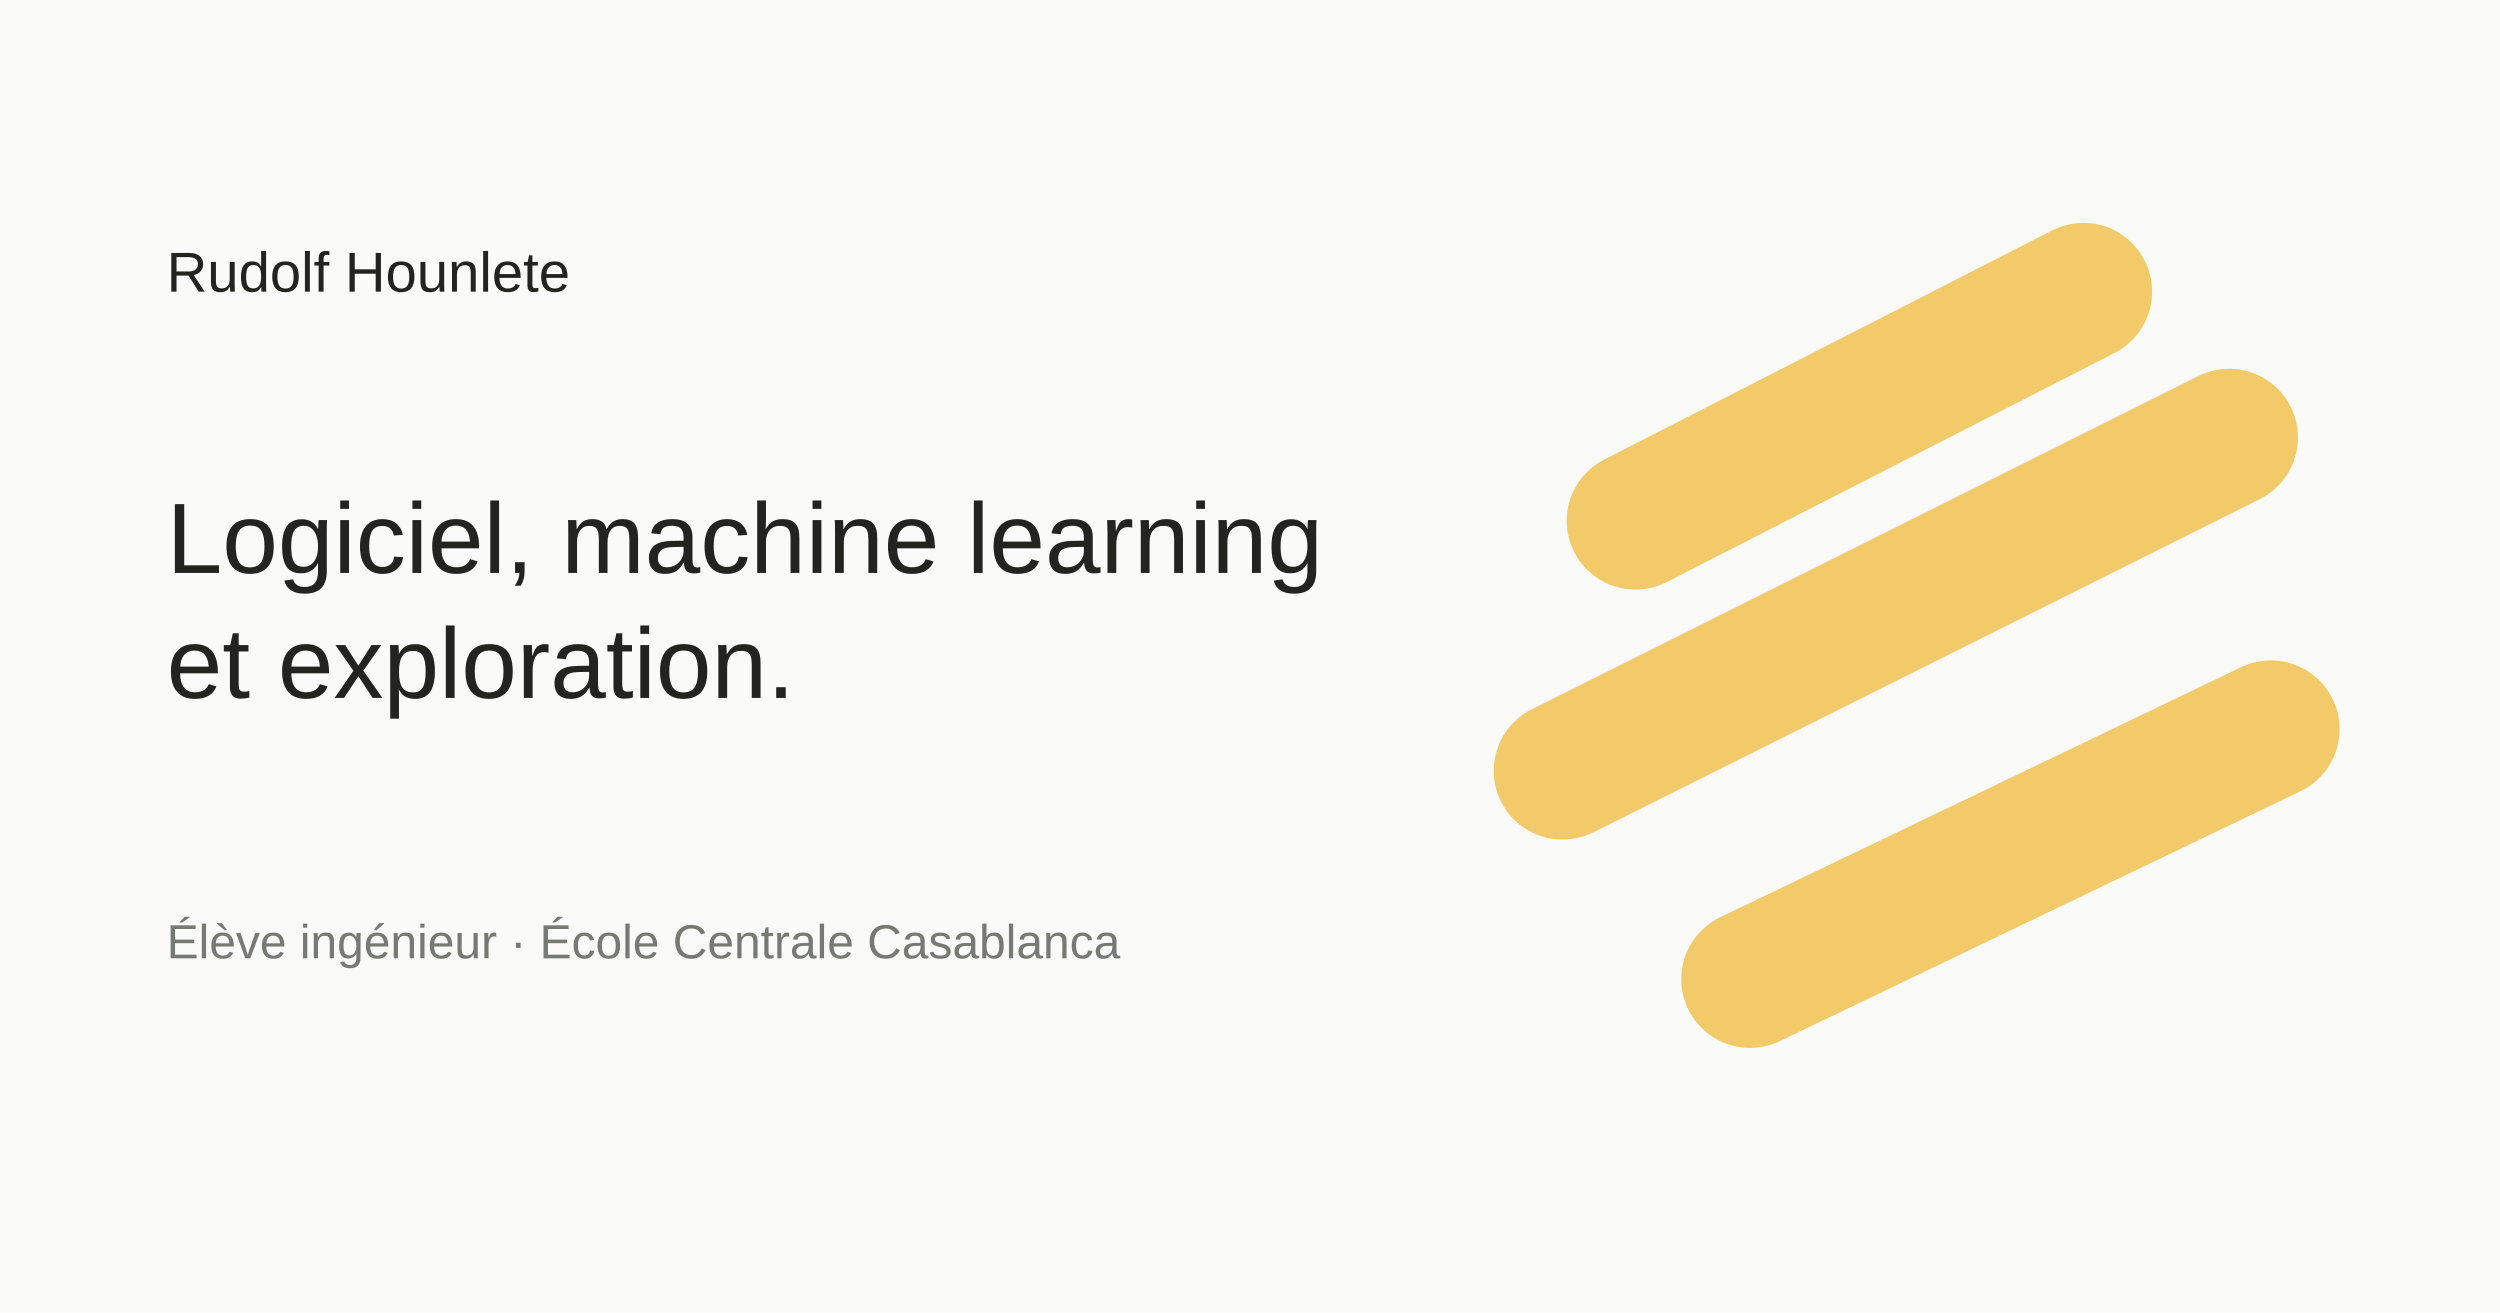
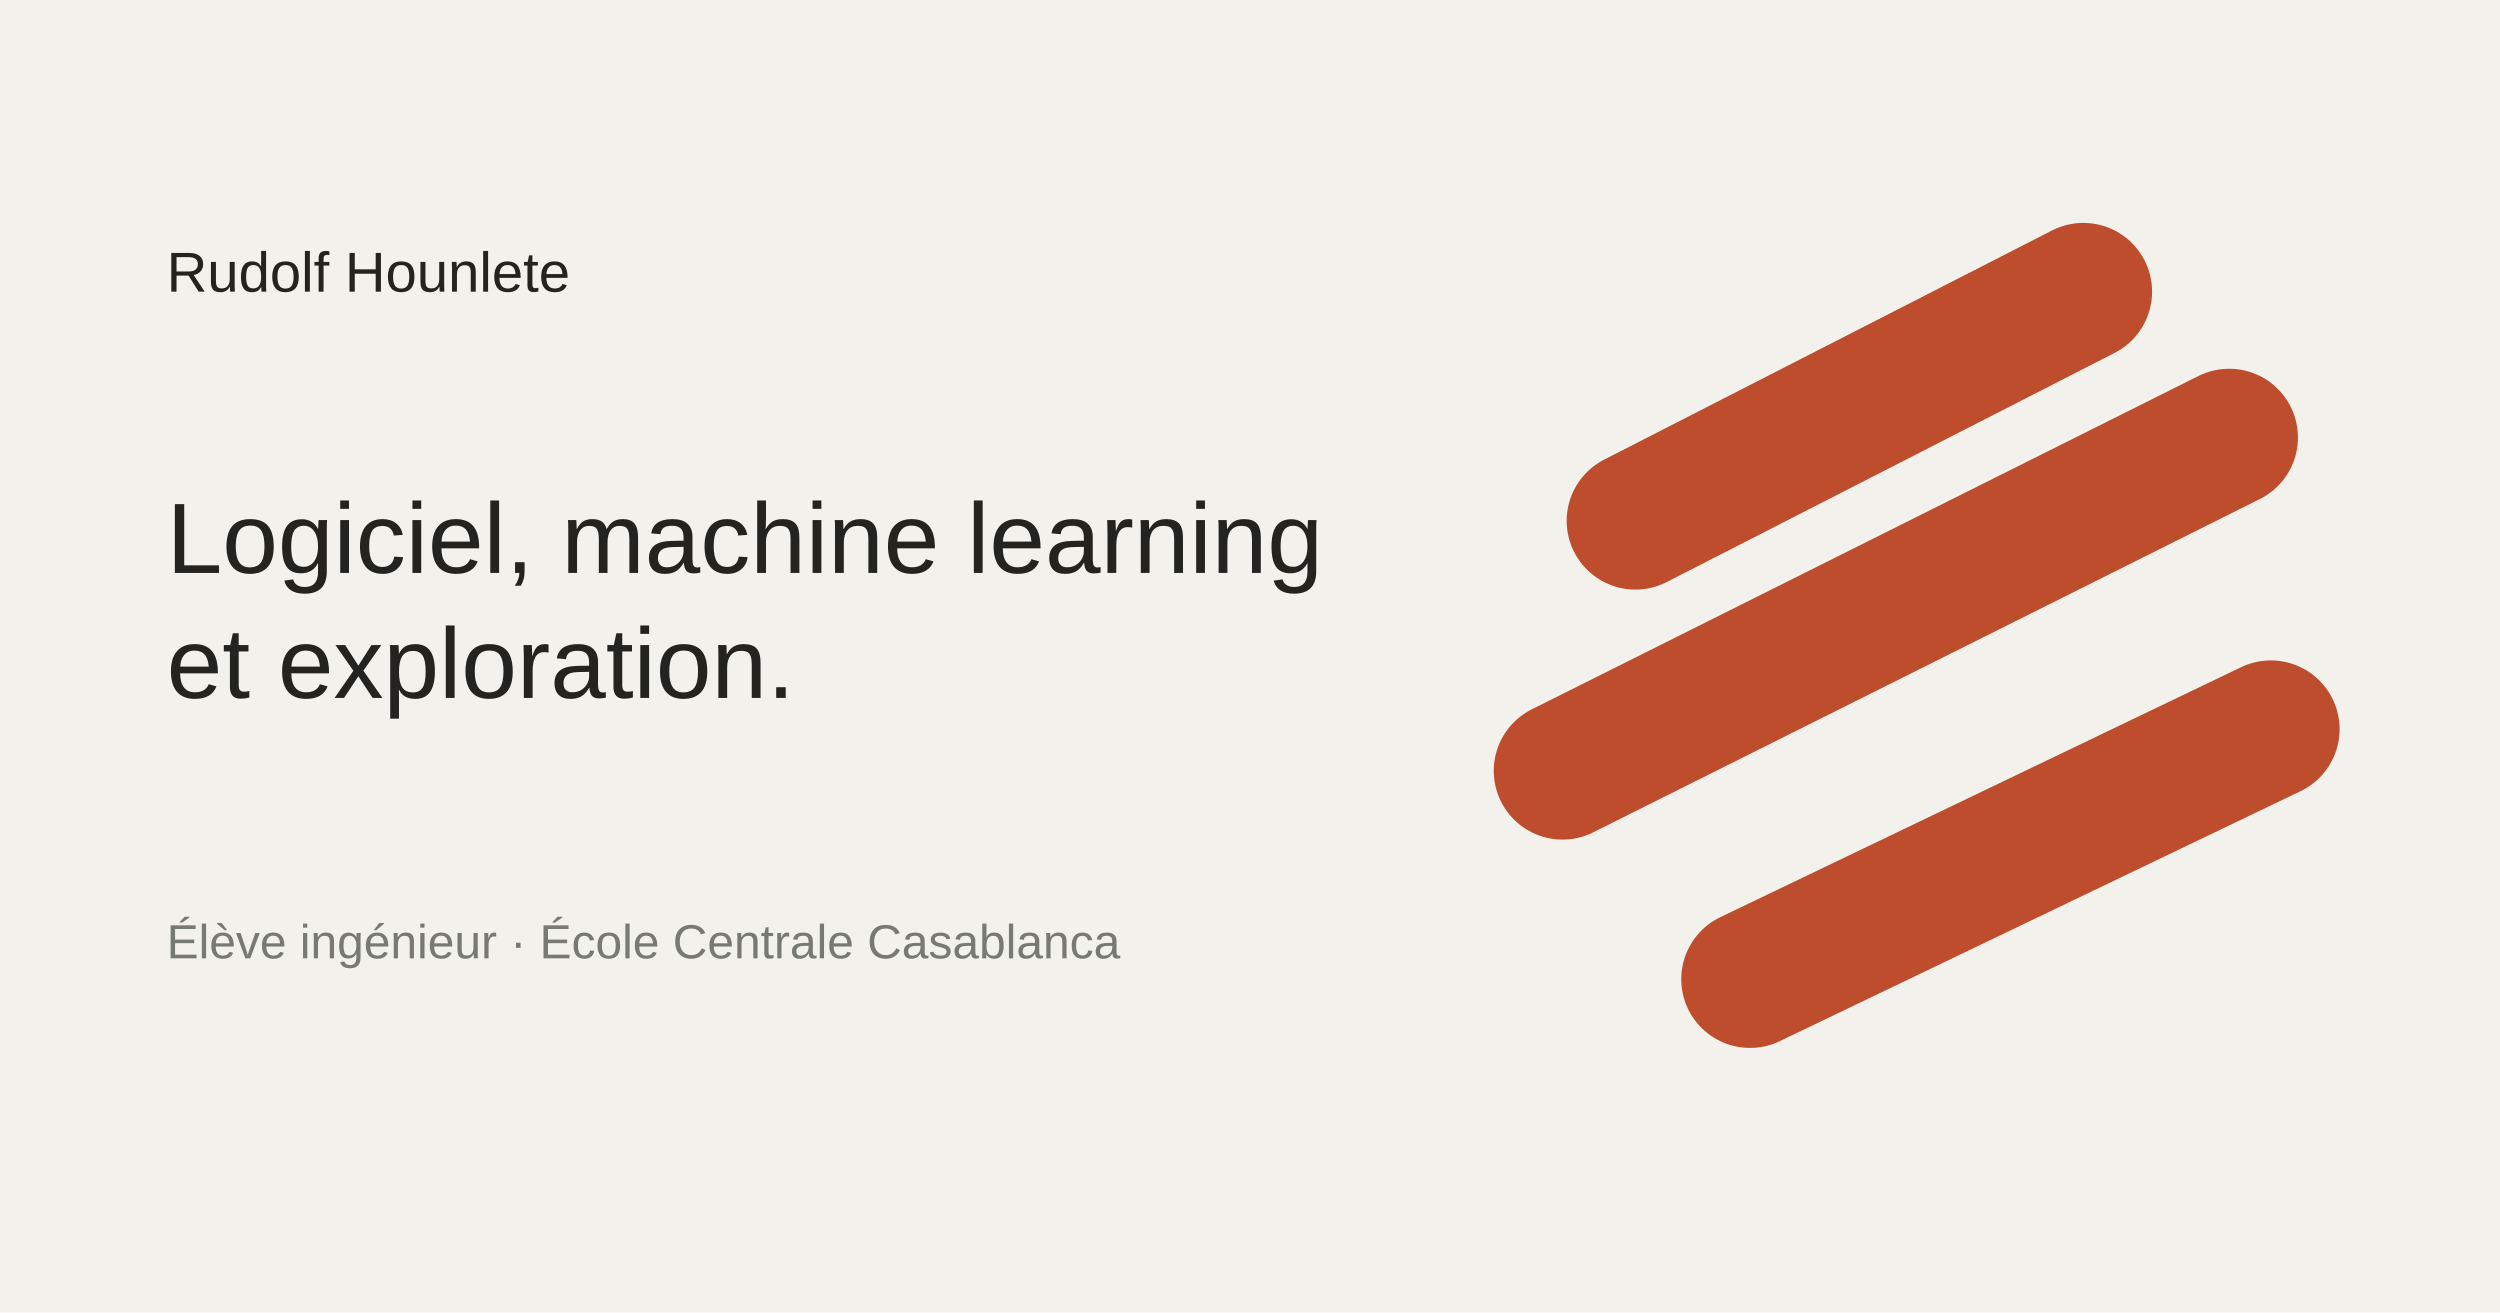
<svg xmlns="http://www.w3.org/2000/svg" width="1200" height="630" viewBox="0 0 1200 630">
-   <rect width="1200" height="630" fill="#fafaf8" />
-   <g stroke="#f3ca69" stroke-width="66" stroke-linecap="round">
+   <rect width="1200" height="630" fill="#f3f1eb" />
+   <g stroke="#bd4d2c" stroke-width="66" stroke-linecap="round">
    <path d="M785 250L1000 140" />
    <path d="M750 370L1070 210" />
    <path d="M840 470L1090 350" />
  </g>
  <g fill="#23231f" font-family="Arial,sans-serif">
    <text x="80" y="140" font-size="27">Rudolf Hounlete</text>
    <text x="80" y="275" font-size="48">Logiciel, machine learning</text>
    <text x="80" y="335" font-size="48">et exploration.</text>
    <text x="80" y="460" font-size="23" fill="#777973">Élève ingénieur · École Centrale Casablanca</text>
  </g>
</svg>
